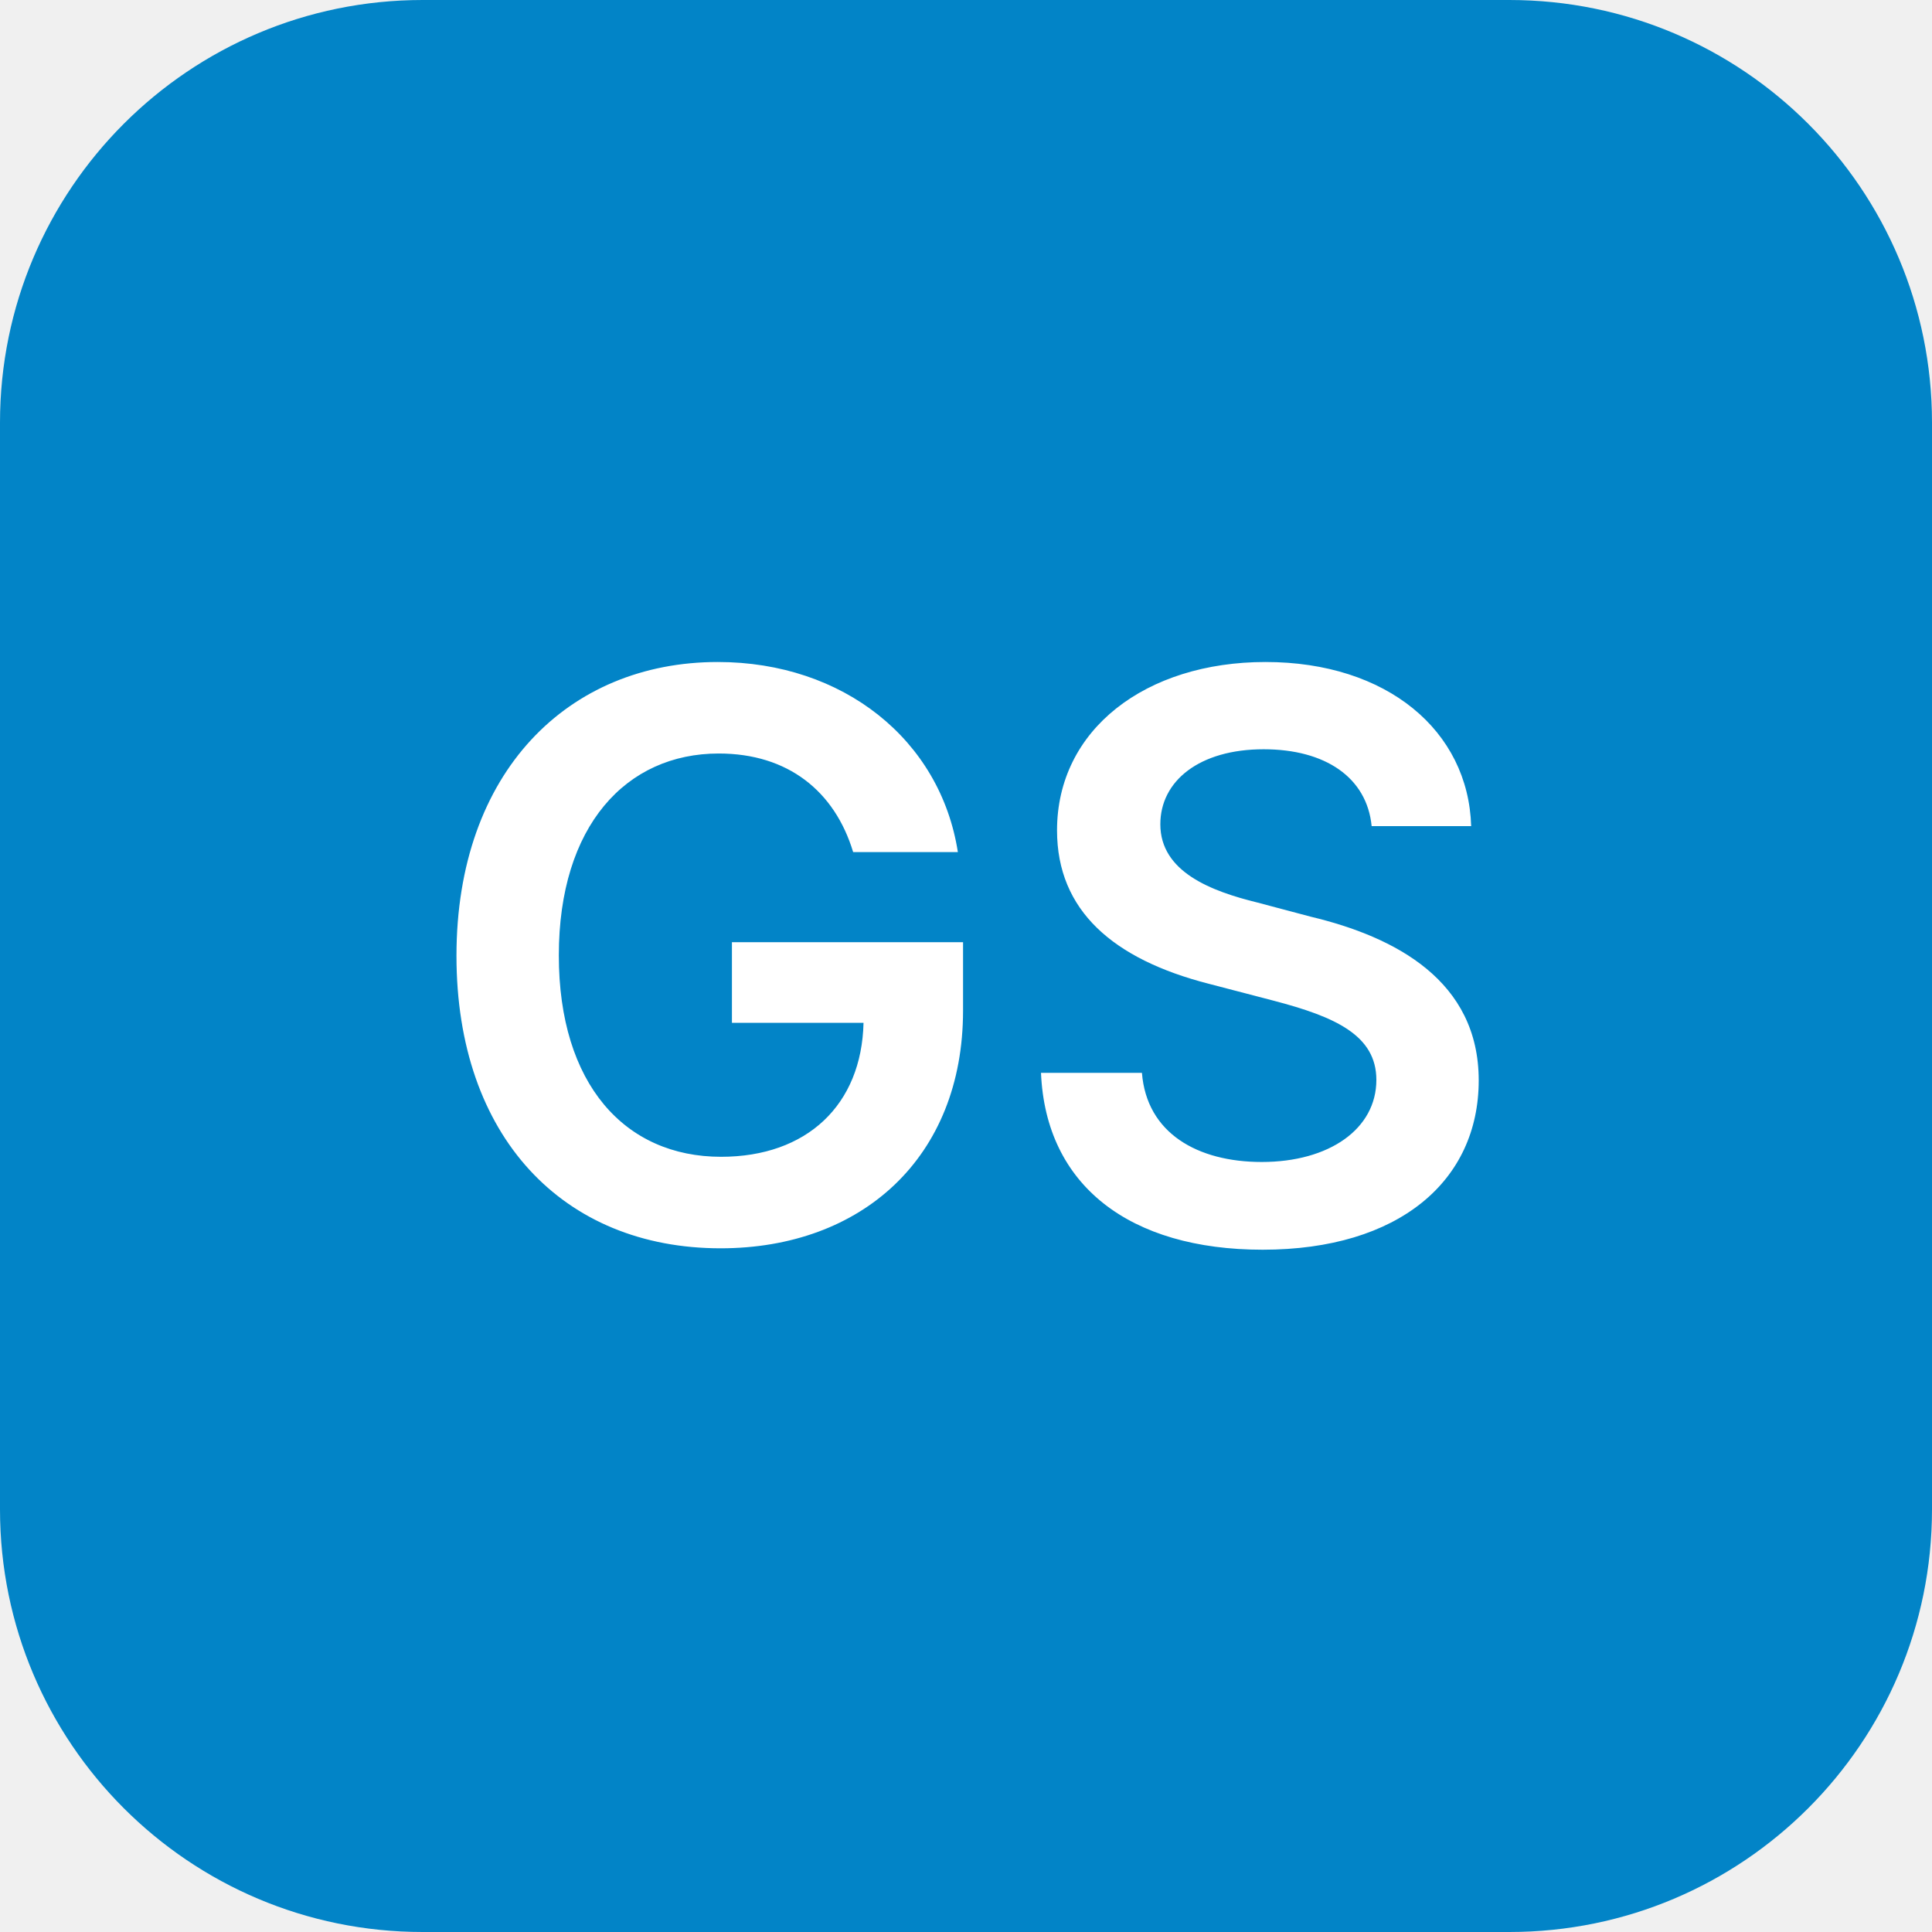
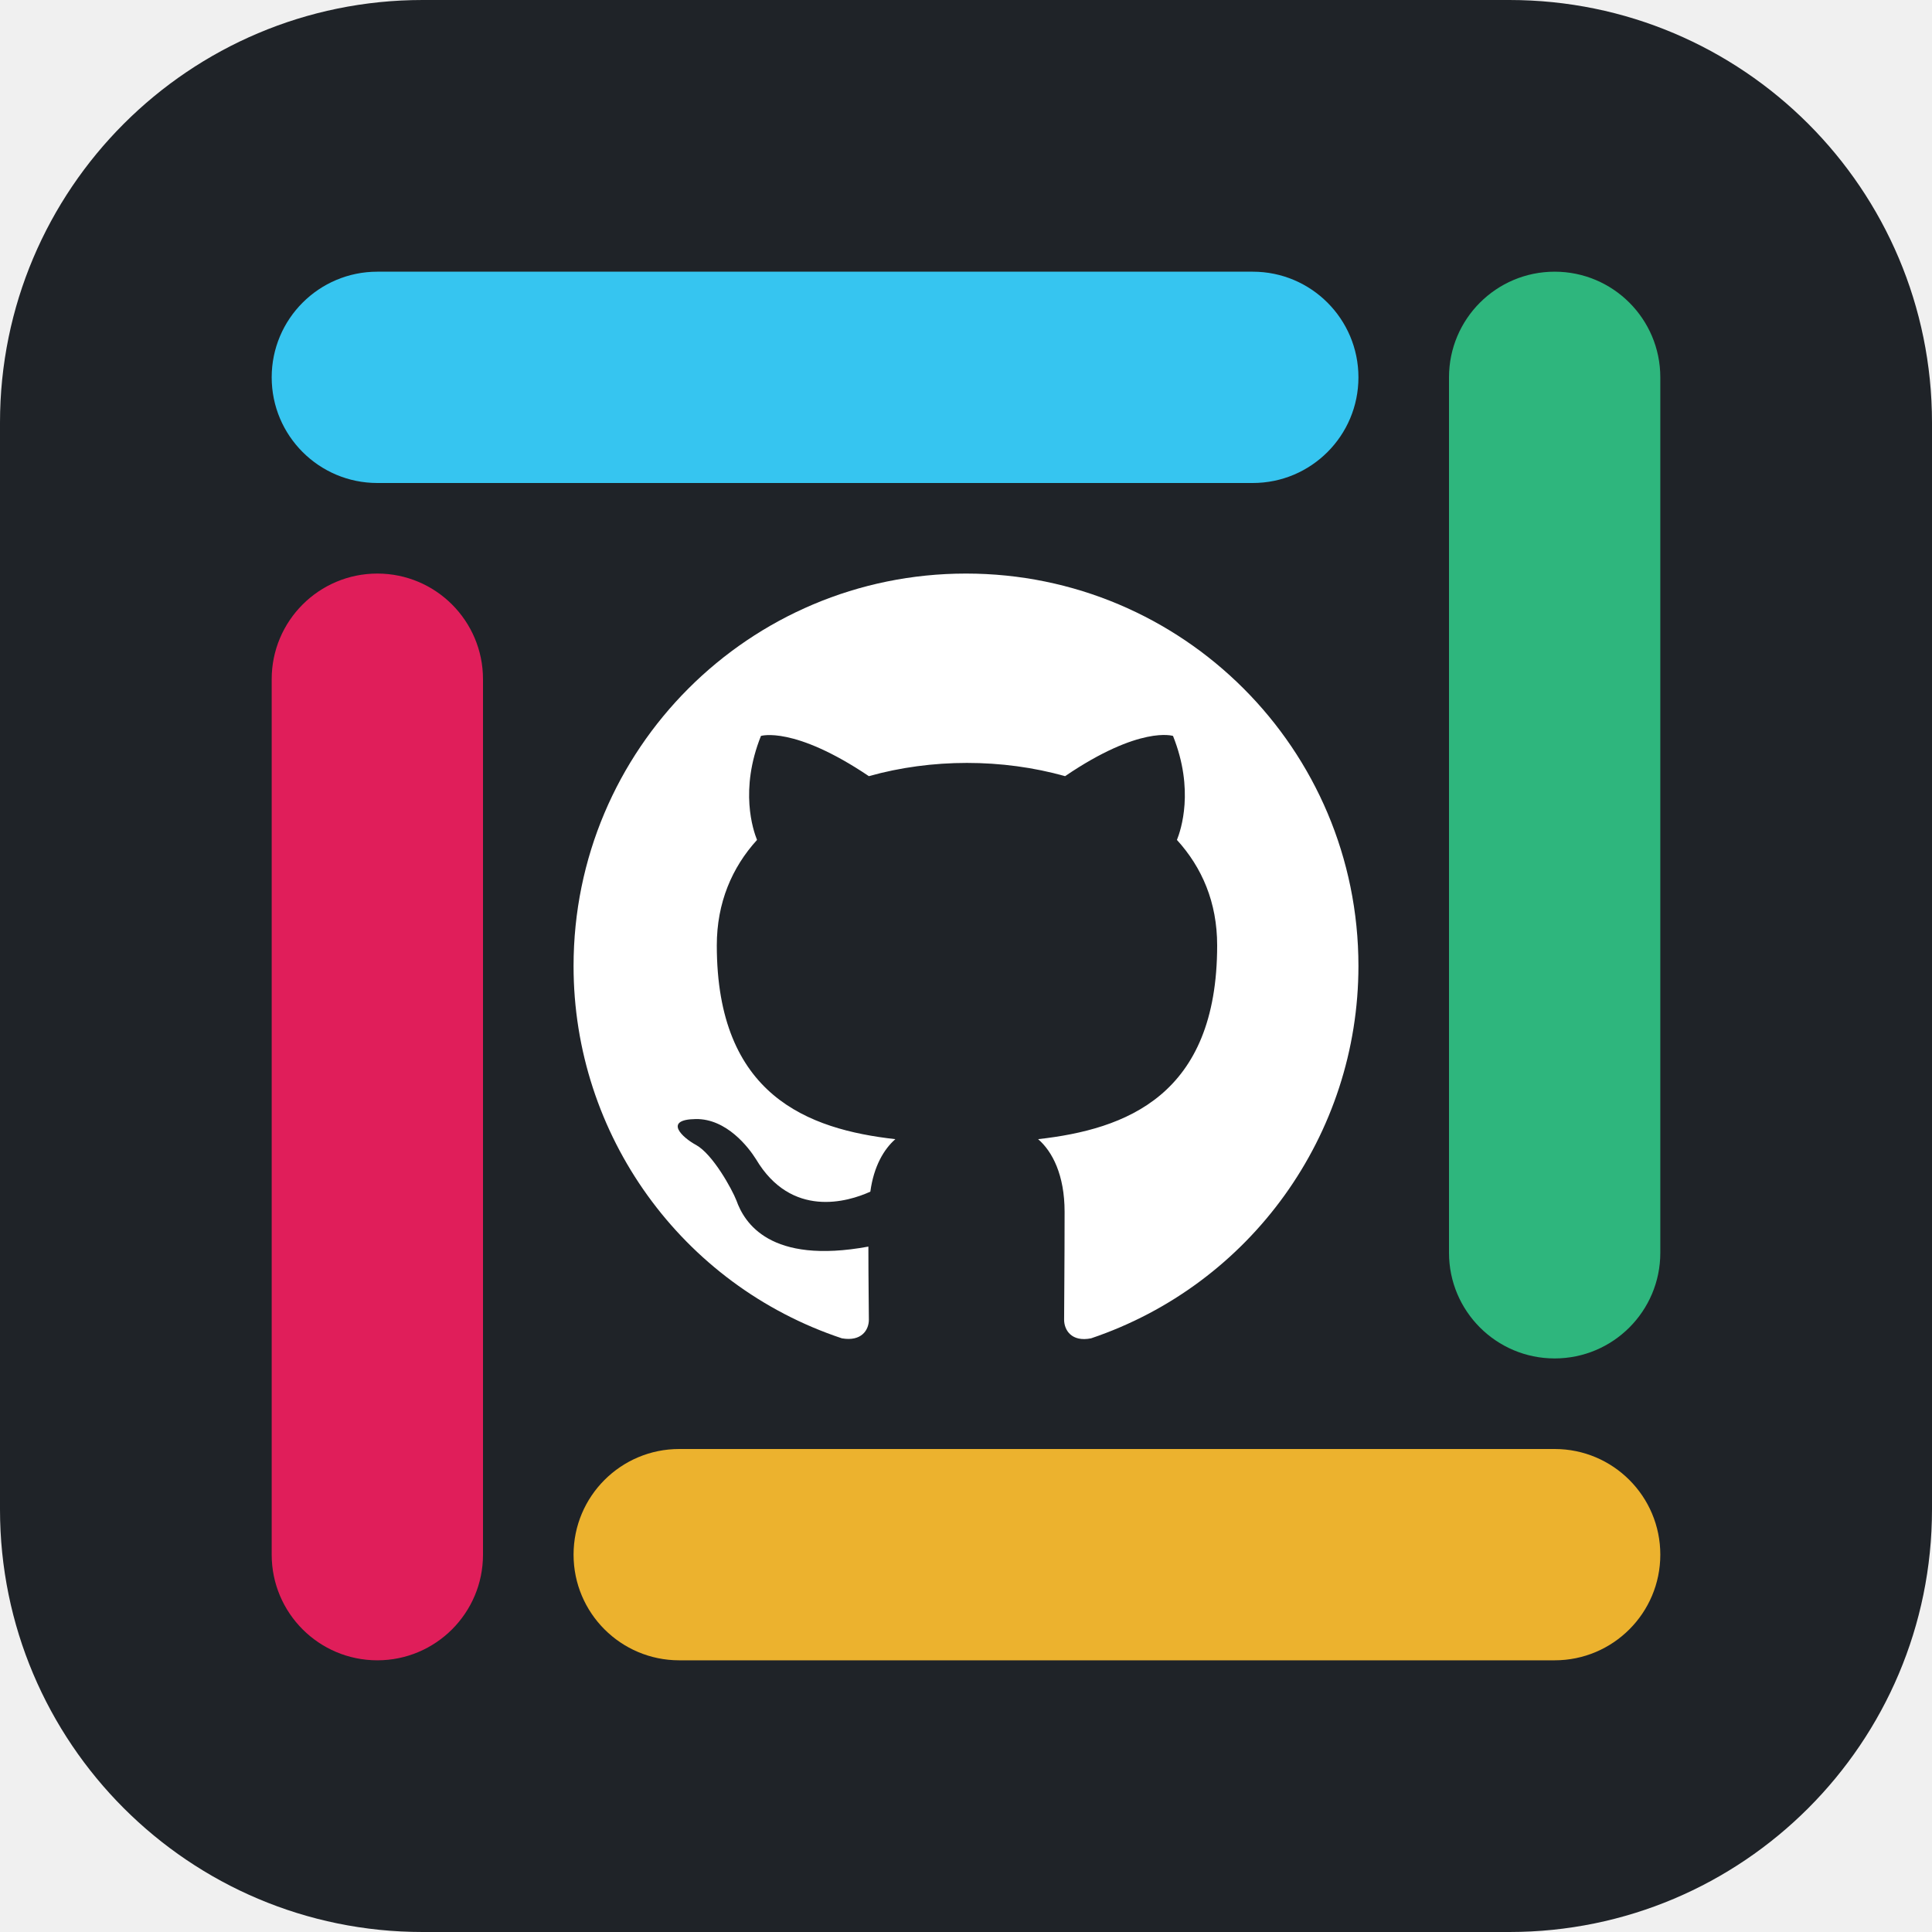
- <svg xmlns="http://www.w3.org/2000/svg" viewBox="0 0 64 64">
-   <rect width="64" height="64" rx="14" fill="#0284c7" />
-   <text x="32" y="32" dy="0.35em" text-anchor="middle" font-family="ui-sans-serif, system-ui, -apple-system, sans-serif" font-size="26" font-weight="600" fill="#ffffff">GS</text>
+ <svg xmlns="http://www.w3.org/2000/svg" viewBox="0 0 128 128">
+   <rect width="128" height="128" rx="28" fill="#1f2328" />
+   <g>
+     <rect x="18" y="18" width="72" height="14" rx="7" fill="#36c5f0" />
+     <rect x="96" y="18" width="14" height="72" rx="7" fill="#2eb67d" />
+     <rect x="38" y="96" width="72" height="14" rx="7" fill="#ecb22e" />
+     <rect x="18" y="38" width="14" height="72" rx="7" fill="#e01e5a" />
+   </g>
+   <path transform="translate(38 38) scale(3.25)" fill="#ffffff" d="M8 0c4.42 0 8 3.58 8 8a8.013 8.013 0 0 1-5.45 7.59c-.4.08-.55-.17-.55-.38 0-.27.01-1.13.01-2.2 0-.75-.25-1.23-.54-1.48 1.78-.2 3.65-.88 3.65-3.95 0-.88-.31-1.59-.82-2.15.08-.2.36-1.02-.08-2.12 0 0-.67-.22-2.2.82-.64-.18-1.32-.27-2-.27-.68 0-1.36.09-2 .27-1.53-1.03-2.2-.82-2.2-.82-.44 1.1-.16 1.92-.08 2.12-.51.56-.82 1.28-.82 2.15 0 3.06 1.86 3.75 3.64 3.95-.23.2-.44.55-.51 1.07-.46.21-1.61.55-2.33-.66-.15-.24-.6-.83-1.23-.82-.67.01-.27.38.01.53.34.19.73.9.82 1.13.16.45.68 1.31 2.69.94 0 .67.01 1.3.01 1.49 0 .21-.15.45-.55.38A7.995 7.995 0 0 1 0 8c0-4.42 3.58-8 8-8Z" />
</svg>
